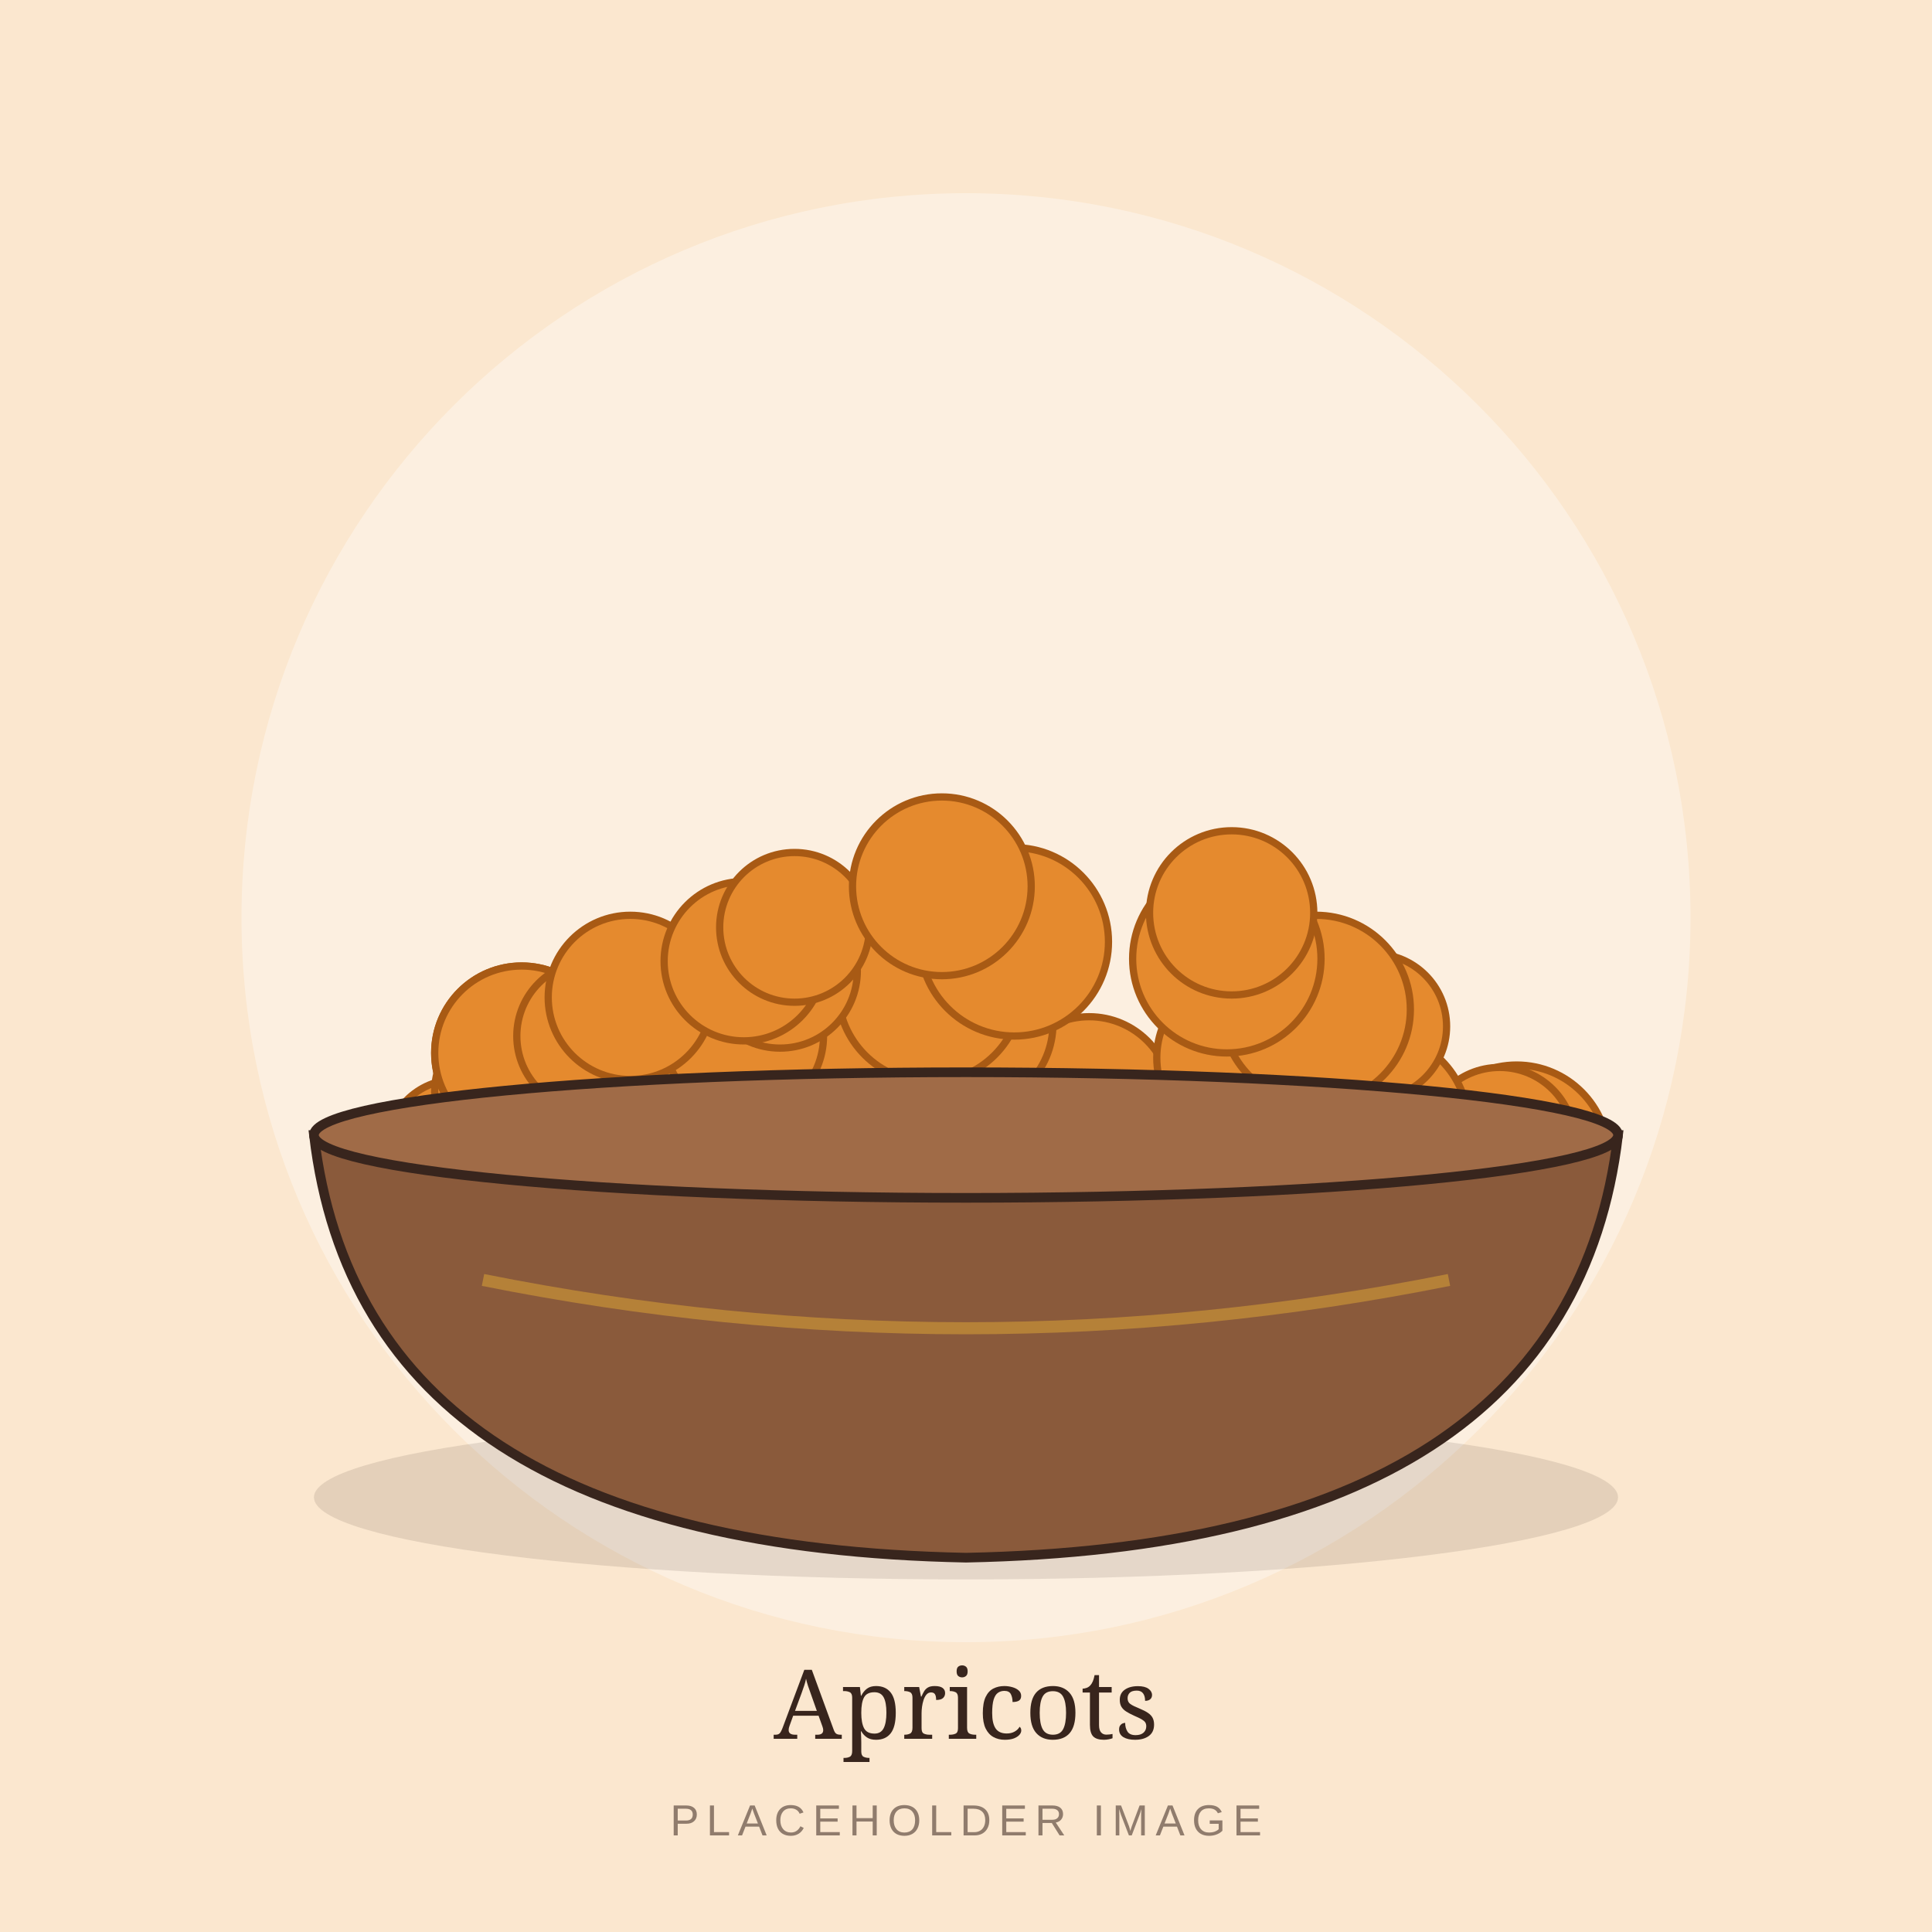
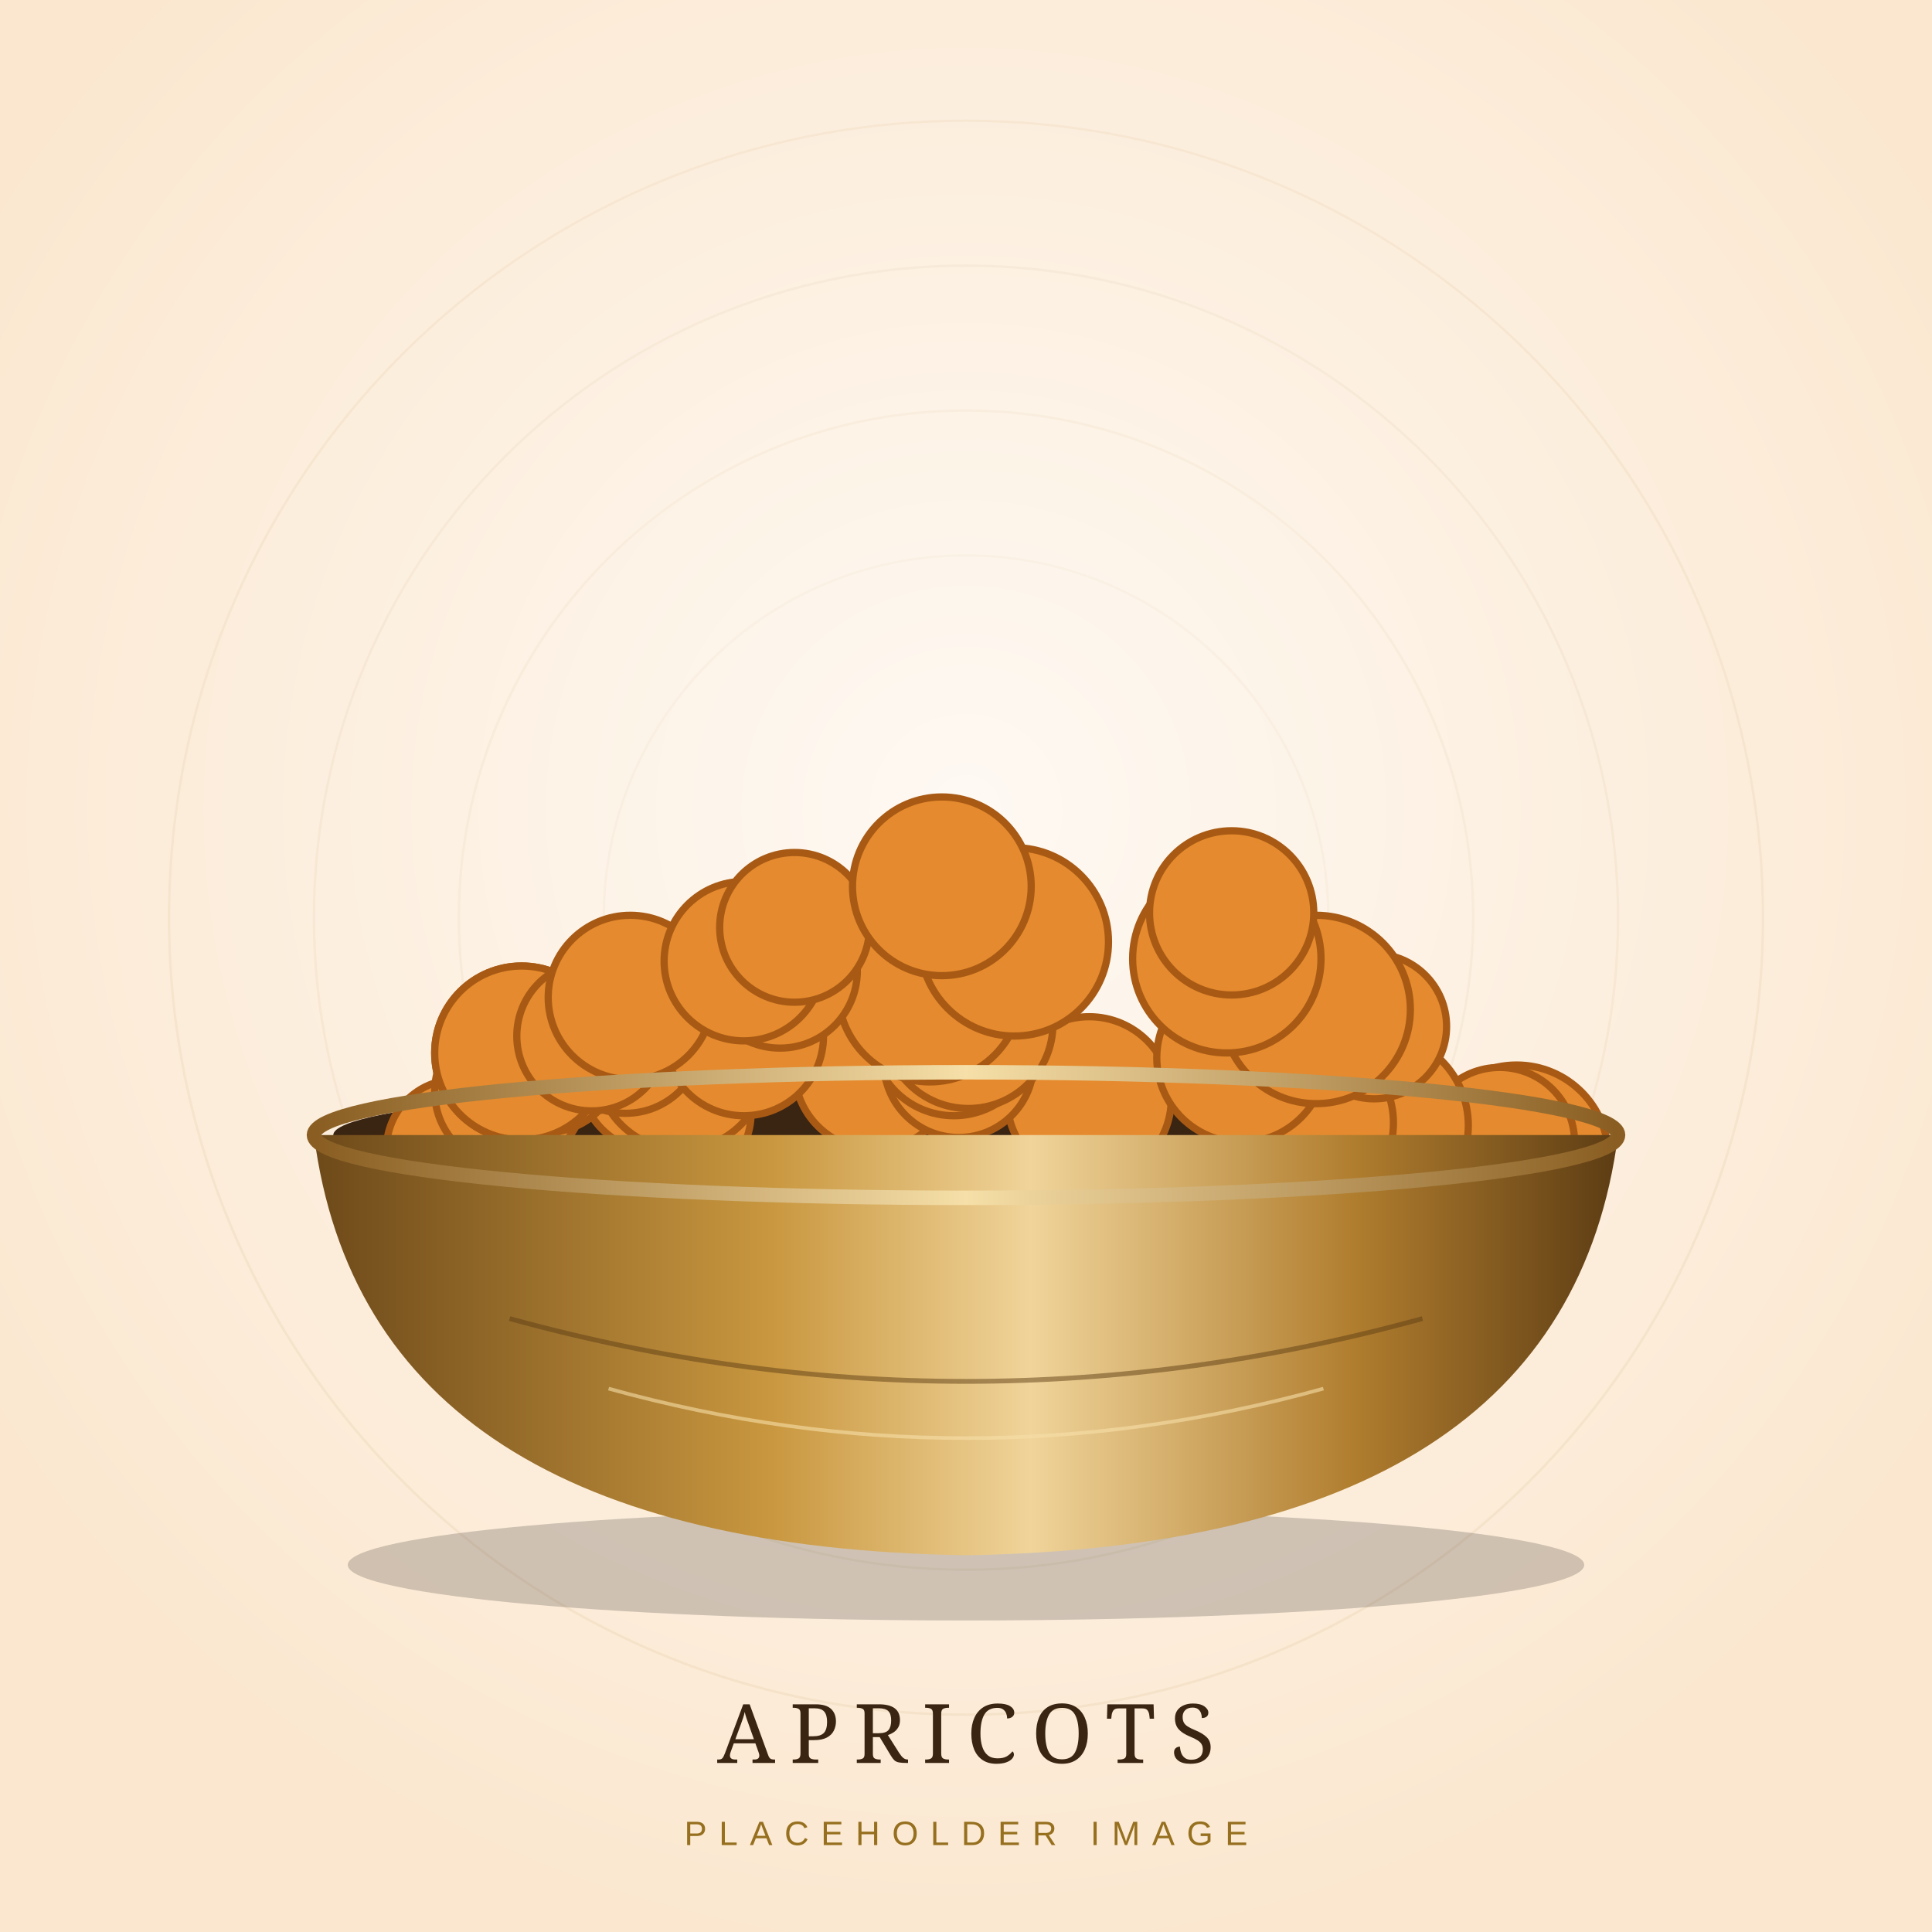
<svg xmlns="http://www.w3.org/2000/svg" viewBox="0 0 800 800" role="img" aria-label="Apricots placeholder illustration">
+   <defs>
+     <linearGradient id="brass" x1="0" y1="0" x2="1" y2="0">
+       <stop offset="0" stop-color="#6E4A1A" />
+       <stop offset="0.35" stop-color="#C9973F" />
+       <stop offset="0.55" stop-color="#F0D49A" />
+       <stop offset="0.8" stop-color="#B07D2E" />
+       <stop offset="1" stop-color="#5E3D14" />
+     </linearGradient>
+     <linearGradient id="rim" x1="0" y1="0" x2="1" y2="0">
+       <stop offset="0" stop-color="#8A5E22" />
+       <stop offset="0.5" stop-color="#F6DFA8" />
+       <stop offset="1" stop-color="#8A5E22" />
+     </linearGradient>
+     <radialGradient id="glow" cx="0.5" cy="0.42" r="0.6">
+       <stop offset="0" stop-color="#FFFFFF" stop-opacity="0.75" />
+       <stop offset="1" stop-color="#FFFFFF" stop-opacity="0" />
+     </radialGradient>
+     <radialGradient id="velvet" cx="0.3" cy="0.2" r="0.9">
+       <stop offset="0" stop-color="#4A2A1E" />
+       <stop offset="0.6" stop-color="#22160F" />
+       <stop offset="1" stop-color="#140C08" />
+     </radialGradient>
+   </defs>
  <rect width="800" height="800" fill="#FBE7CF" />
-   <circle cx="400" cy="380" r="300" fill="#FFFFFF" opacity="0.35" />
-   <ellipse cx="400" cy="620" rx="270" ry="34" fill="#38251D" opacity="0.12" />
+   <g fill="none" stroke="#B8893B" stroke-opacity="0.12">
+     <circle cx="400" cy="380" r="150" />
+     <circle cx="400" cy="380" r="210" />
+     <circle cx="400" cy="380" r="270" />
+     <circle cx="400" cy="380" r="330" />
+   </g>
+   <rect width="800" height="800" fill="url(#glow)" />
+   <ellipse cx="400" cy="470" rx="262" ry="22" fill="#3A2412" />
  <circle cx="628" cy="480" r="36" fill="#E58A2E" stroke="#A85A14" stroke-width="3" />
  <circle cx="628" cy="479" r="38" fill="#E58A2E" stroke="#A85A14" stroke-width="3" />
  <circle cx="189" cy="476" r="29" fill="#E58A2E" stroke="#A85A14" stroke-width="3" />
  <circle cx="621" cy="473" r="31" fill="#E58A2E" stroke="#A85A14" stroke-width="3" />
  <circle cx="570" cy="466" r="38" fill="#E58A2E" stroke="#A85A14" stroke-width="3" />
  <circle cx="541" cy="465" r="36" fill="#E58A2E" stroke="#A85A14" stroke-width="3" />
  <circle cx="281" cy="461" r="30" fill="#E58A2E" stroke="#A85A14" stroke-width="3" />
  <circle cx="451" cy="455" r="34" fill="#E58A2E" stroke="#A85A14" stroke-width="3" />
  <circle cx="211" cy="452" r="31" fill="#E58A2E" stroke="#A85A14" stroke-width="3" />
  <circle cx="272" cy="445" r="32" fill="#E58A2E" stroke="#A85A14" stroke-width="3" />
  <circle cx="362" cy="443" r="33" fill="#E58A2E" stroke="#A85A14" stroke-width="3" />
  <circle cx="282" cy="441" r="35" fill="#E58A2E" stroke="#A85A14" stroke-width="3" />
  <circle cx="397" cy="440" r="31" fill="#E58A2E" stroke="#A85A14" stroke-width="3" />
  <circle cx="226" cy="438" r="31" fill="#E58A2E" stroke="#A85A14" stroke-width="3" />
  <circle cx="514" cy="438" r="35" fill="#E58A2E" stroke="#A85A14" stroke-width="3" />
  <circle cx="216" cy="436" r="36" fill="#E58A2E" stroke="#A85A14" stroke-width="3" />
  <circle cx="219" cy="436" r="31" fill="#E58A2E" stroke="#A85A14" stroke-width="3" />
  <circle cx="216" cy="436" r="36" fill="#E58A2E" stroke="#A85A14" stroke-width="3" />
  <circle cx="259" cy="429" r="32" fill="#E58A2E" stroke="#A85A14" stroke-width="3" />
  <circle cx="308" cy="429" r="33" fill="#E58A2E" stroke="#A85A14" stroke-width="3" />
  <circle cx="245" cy="429" r="31" fill="#E58A2E" stroke="#A85A14" stroke-width="3" />
  <circle cx="395" cy="428" r="34" fill="#E58A2E" stroke="#A85A14" stroke-width="3" />
  <circle cx="569" cy="425" r="30" fill="#E58A2E" stroke="#A85A14" stroke-width="3" />
  <circle cx="401" cy="424" r="35" fill="#E58A2E" stroke="#A85A14" stroke-width="3" />
  <circle cx="545" cy="418" r="39" fill="#E58A2E" stroke="#A85A14" stroke-width="3" />
  <circle cx="261" cy="413" r="34" fill="#E58A2E" stroke="#A85A14" stroke-width="3" />
  <circle cx="385" cy="410" r="38" fill="#E58A2E" stroke="#A85A14" stroke-width="3" />
  <circle cx="323" cy="402" r="32" fill="#E58A2E" stroke="#A85A14" stroke-width="3" />
  <circle cx="308" cy="398" r="33" fill="#E58A2E" stroke="#A85A14" stroke-width="3" />
  <circle cx="508" cy="397" r="39" fill="#E58A2E" stroke="#A85A14" stroke-width="3" />
  <circle cx="420" cy="390" r="39" fill="#E58A2E" stroke="#A85A14" stroke-width="3" />
  <circle cx="329" cy="384" r="31" fill="#E58A2E" stroke="#A85A14" stroke-width="3" />
  <circle cx="510" cy="378" r="34" fill="#E58A2E" stroke="#A85A14" stroke-width="3" />
  <circle cx="390" cy="367" r="37" fill="#E58A2E" stroke="#A85A14" stroke-width="3" />
-   <path d="M130,470 Q150,640 400,645 Q650,640 670,470Z" fill="#8A5A3B" stroke="#38251D" stroke-width="4" />
-   <ellipse cx="400" cy="470" rx="270" ry="26" fill="#A06B47" stroke="#38251D" stroke-width="4" />
-   <path d="M200,530 Q400,570 600,530" stroke="#C89136" stroke-width="5" fill="none" opacity="0.7" />
-   <text x="400" y="720" text-anchor="middle" font-family="Georgia, serif" font-size="40" fill="#38251D">Apricots</text>
-   <text x="400" y="760" text-anchor="middle" font-family="Arial, sans-serif" font-size="18" letter-spacing="3" fill="#38251D" opacity="0.55">PLACEHOLDER IMAGE</text>
+   <ellipse cx="400" cy="648" rx="256" ry="23" fill="#000" opacity="0.18" />
+   <path d="M130,470 Q152,640 400,644 Q648,640 670,470Z" fill="url(#brass)" />
+   <path d="M211,546 Q400,598 589,546" stroke="#5E3D14" stroke-width="2" fill="none" opacity="0.5" />
+   <path d="M252,575 Q400,616 548,575" stroke="#F6DFA8" stroke-width="1.5" fill="none" opacity="0.6" />
+   <ellipse cx="400" cy="470" rx="270" ry="26" fill="none" stroke="url(#rim)" stroke-width="6" />
+   <text x="400" y="730" text-anchor="middle" font-family="Georgia, serif" font-size="34" letter-spacing="6" fill="#3A2412">APRICOTS</text>
+   <text x="400" y="764" text-anchor="middle" font-family="Arial, sans-serif" font-size="14" letter-spacing="5" fill="#96701F">PLACEHOLDER IMAGE</text>
</svg>
